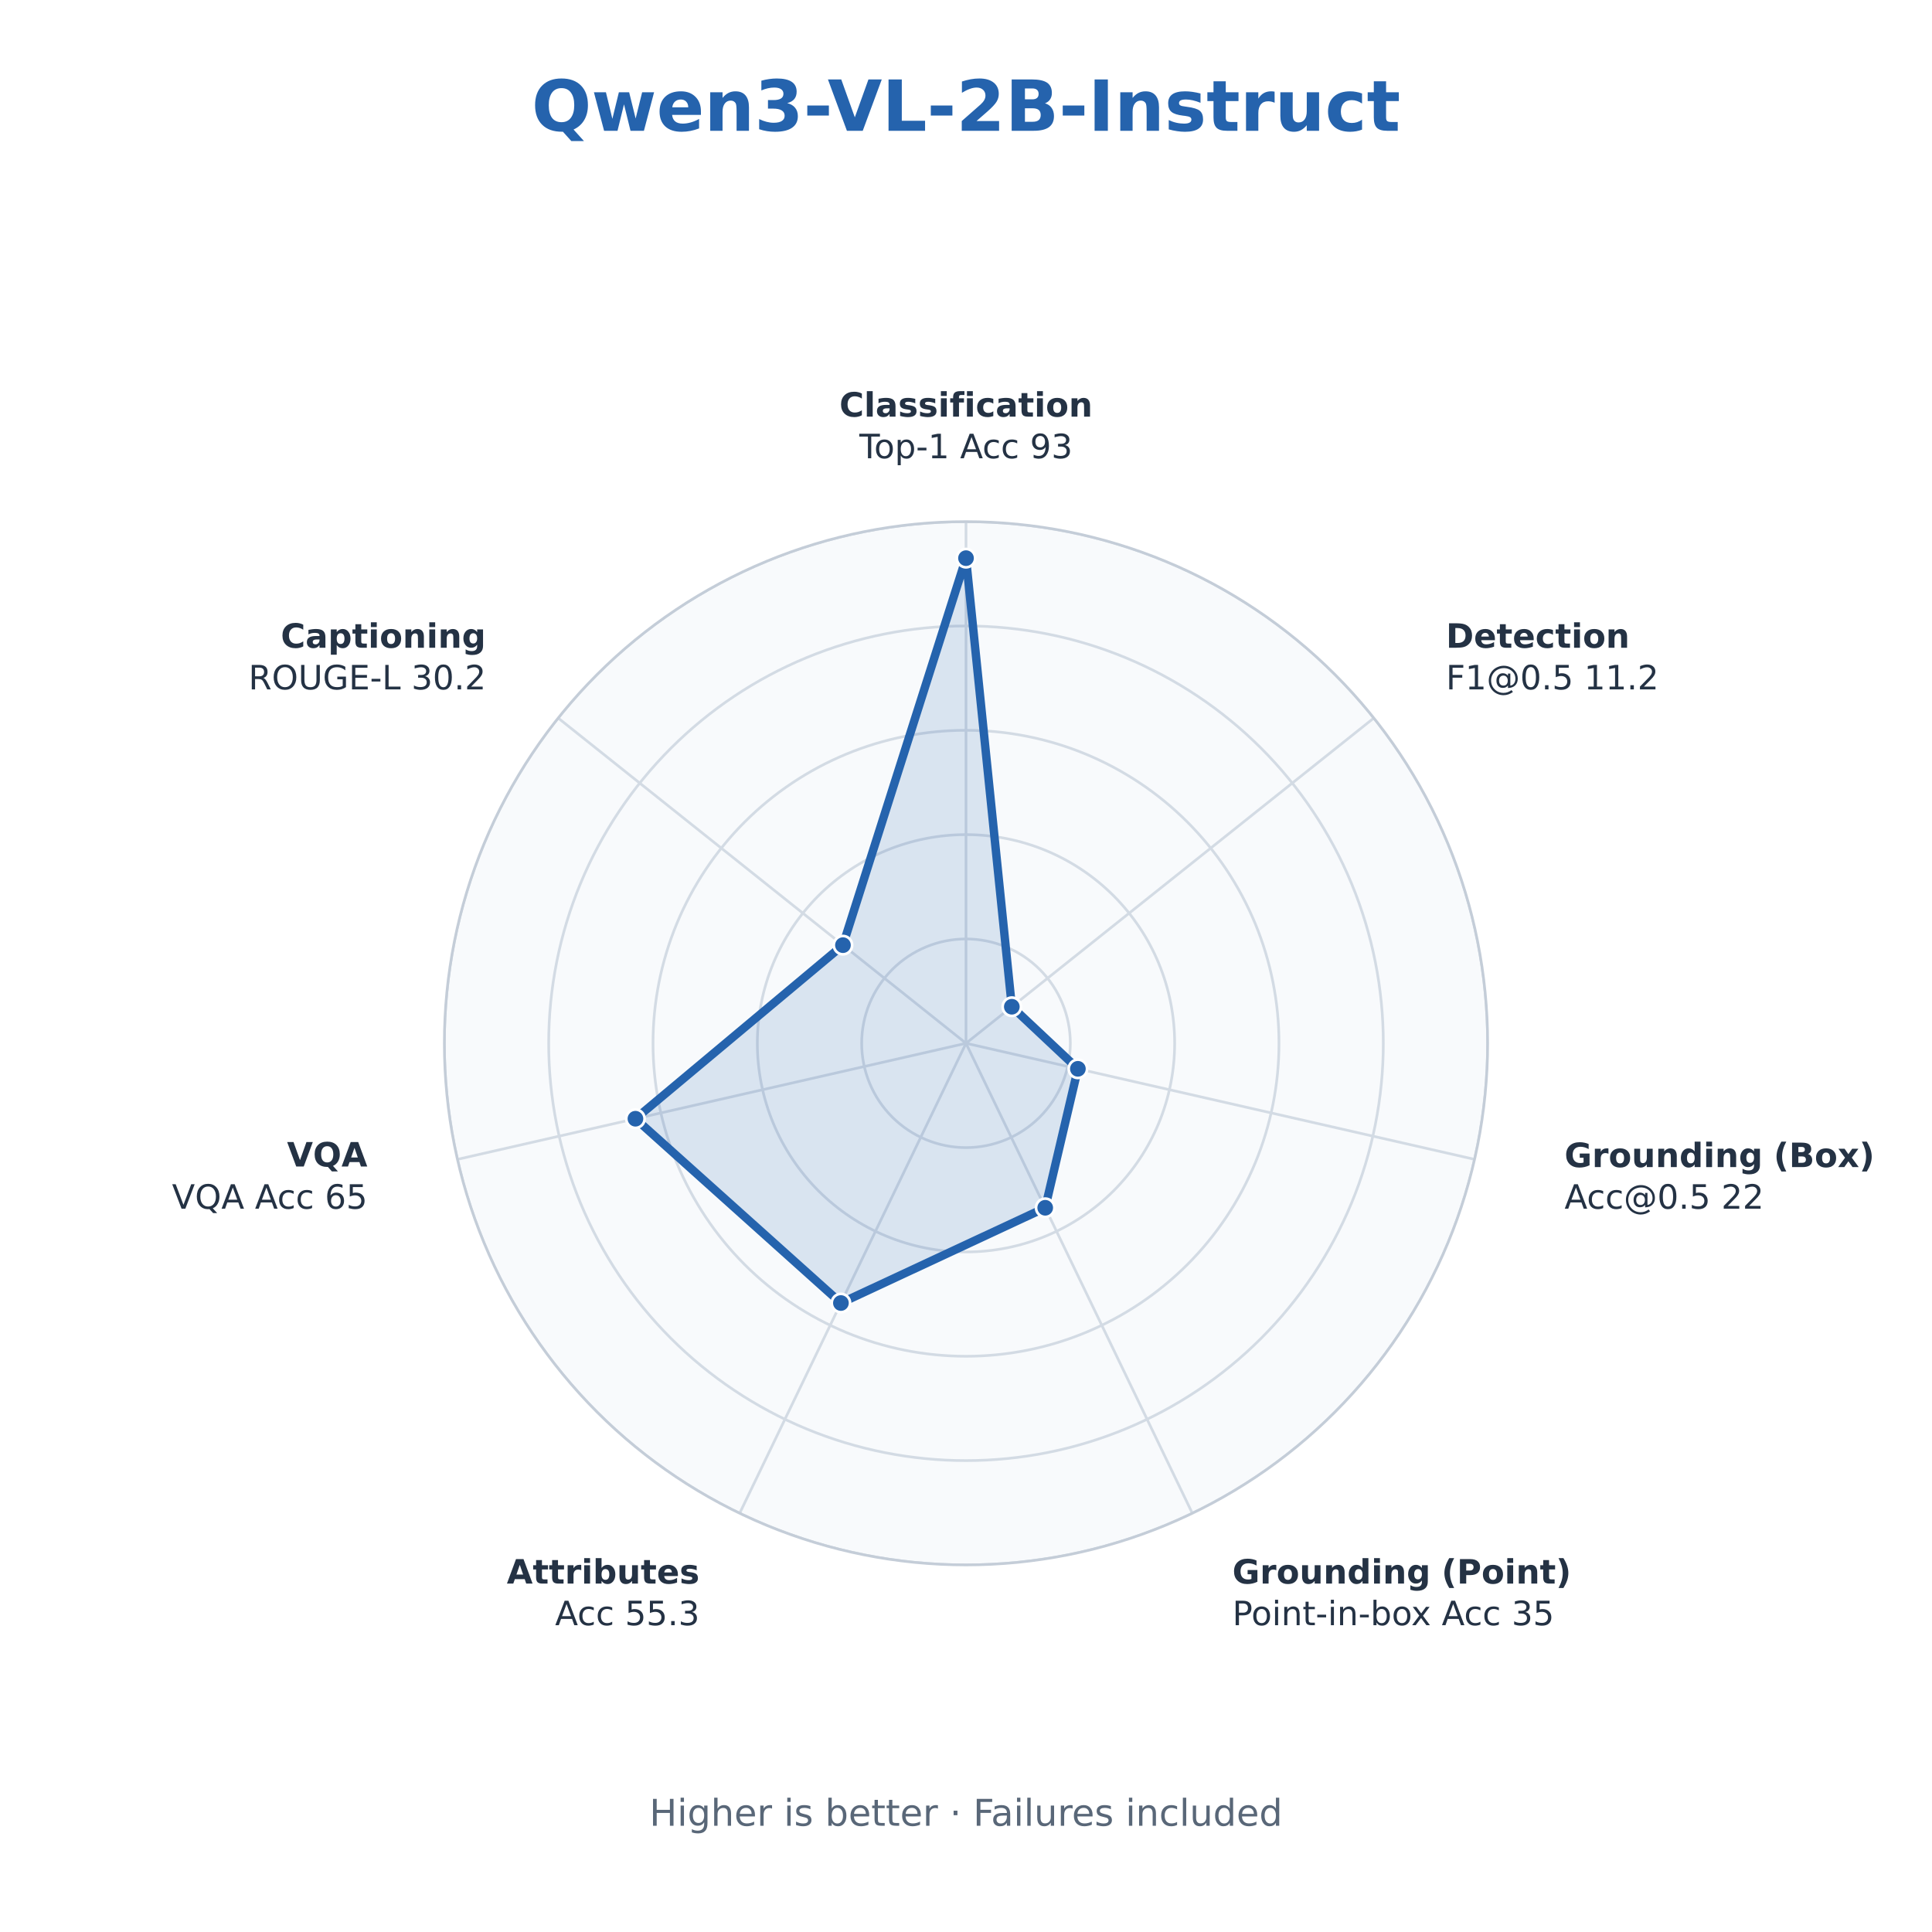
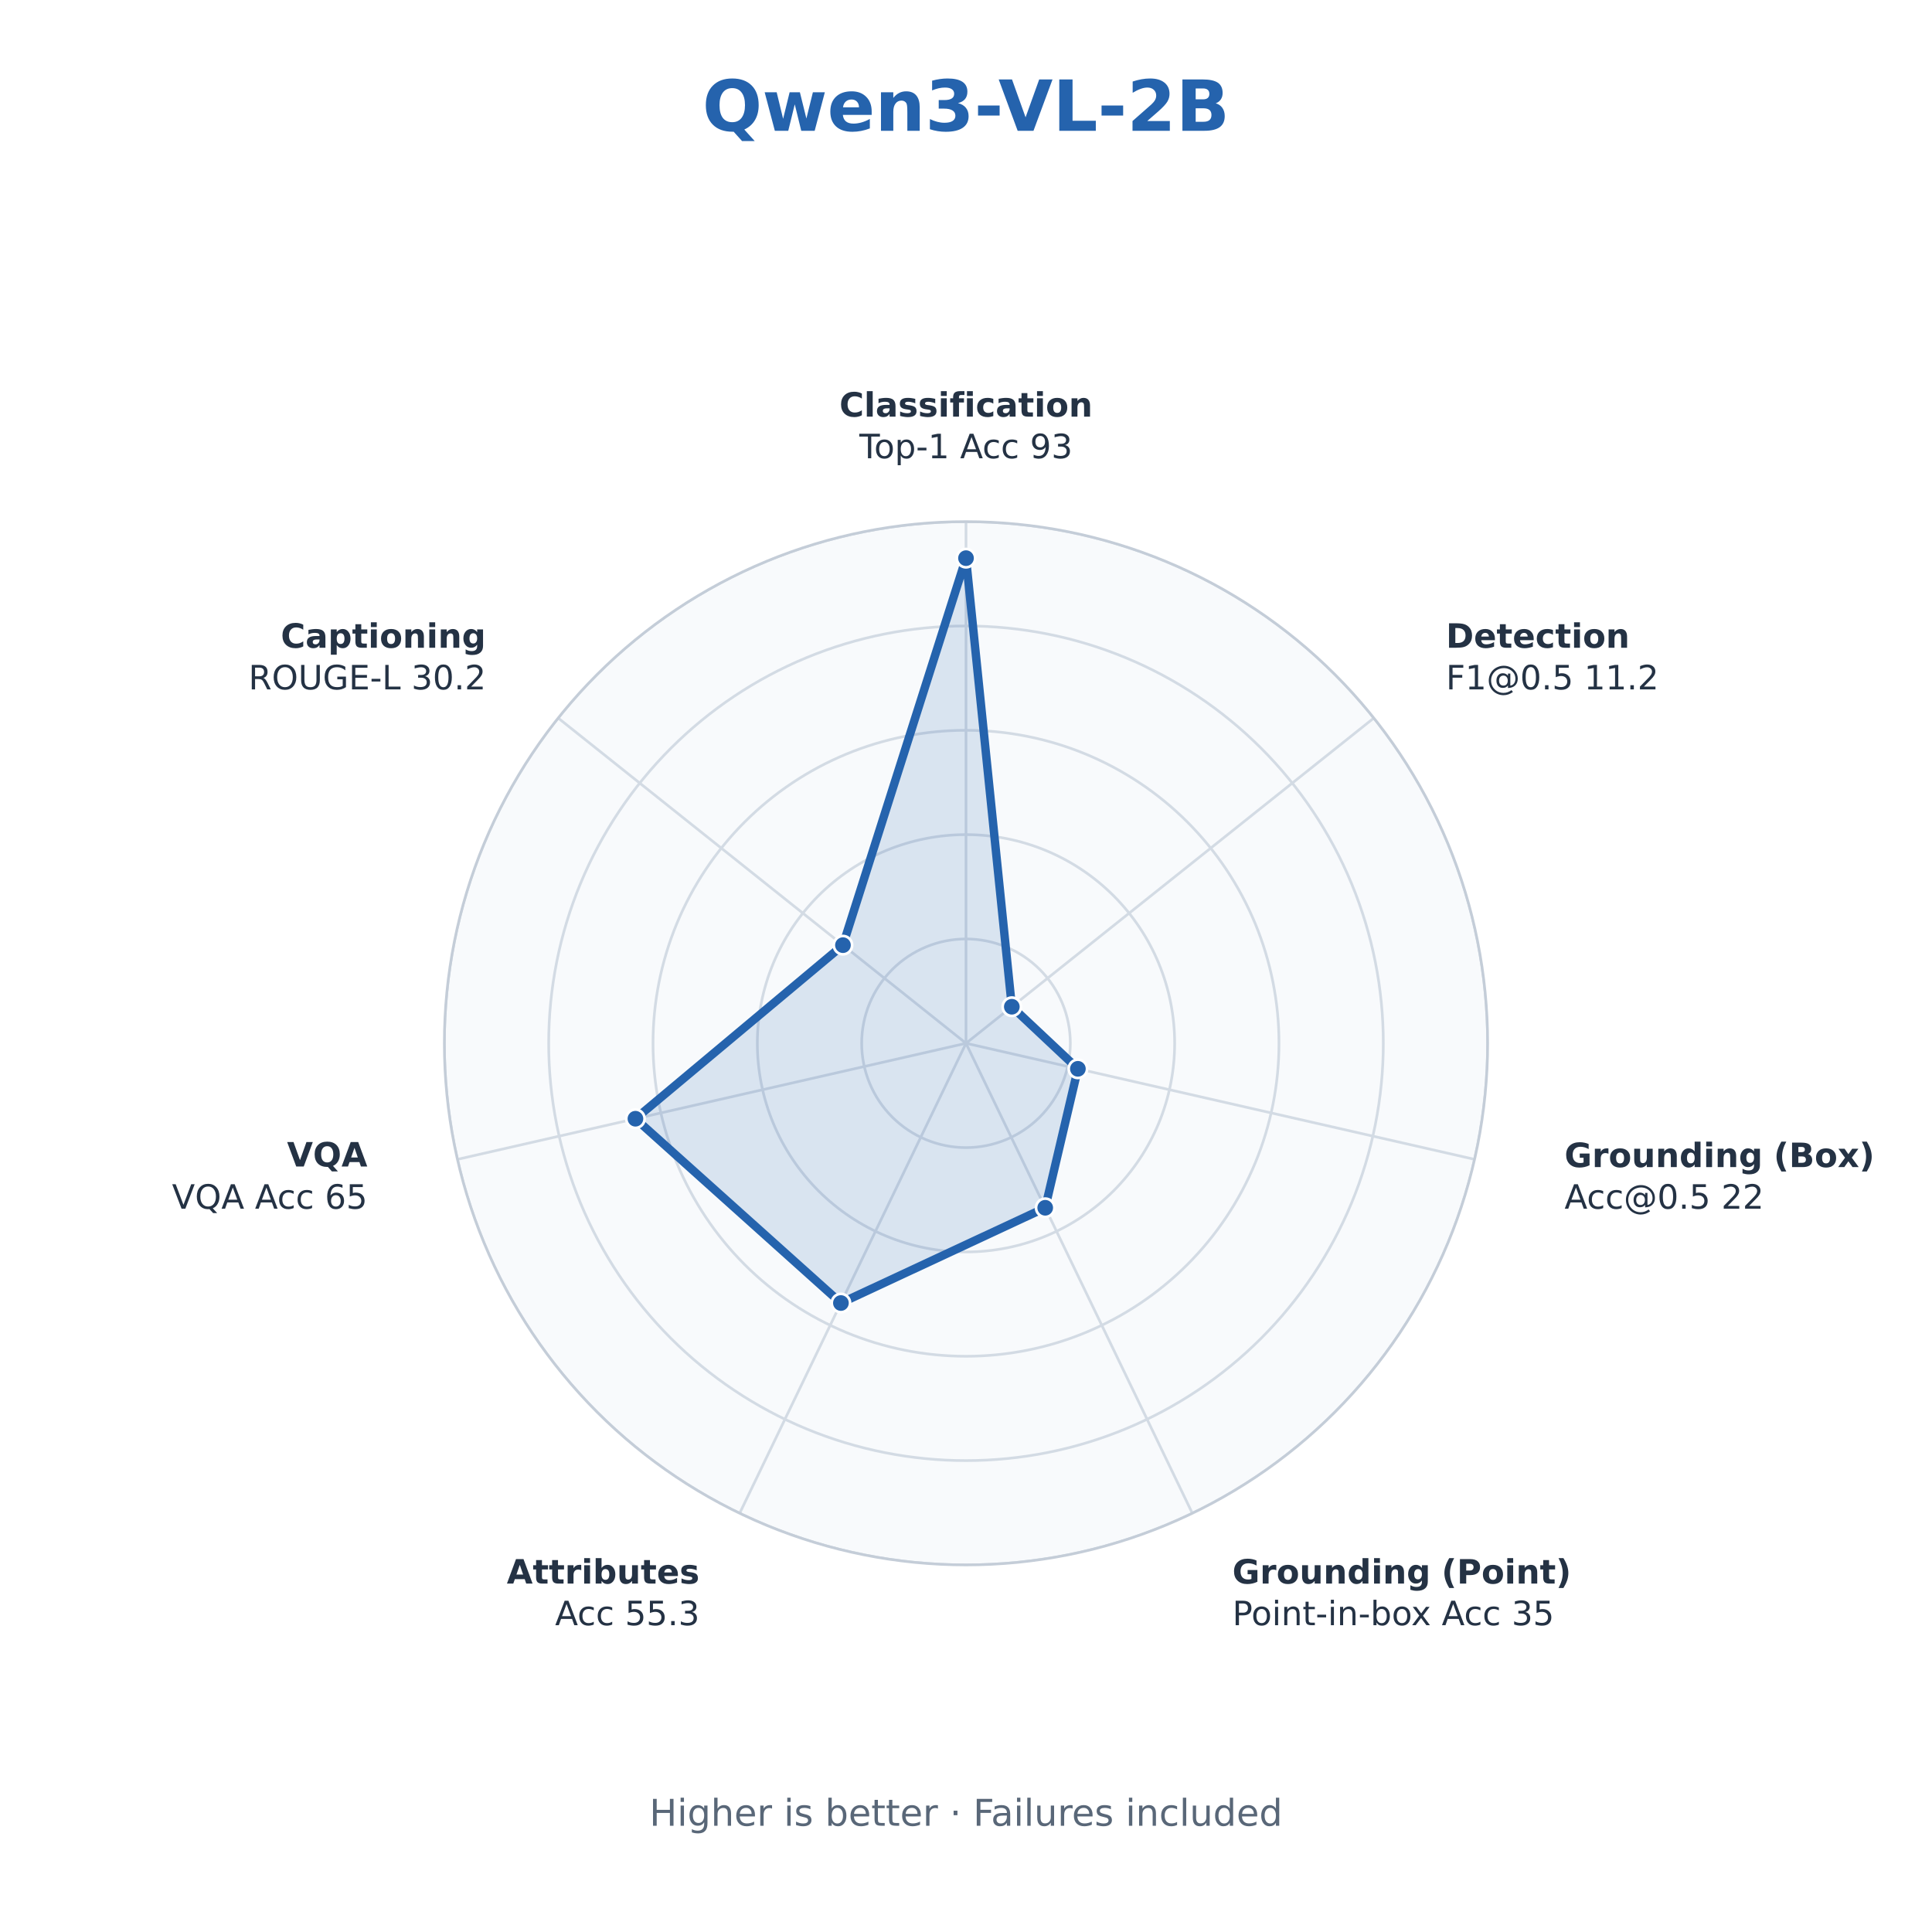
<svg xmlns="http://www.w3.org/2000/svg" xmlns:xlink="http://www.w3.org/1999/xlink" width="576pt" height="576pt" viewBox="0 0 576 576" version="1.1">
  <defs>
    <style type="text/css">*{stroke-linejoin: round; stroke-linecap: butt}</style>
  </defs>
  <g id="figure_1">
    <g id="patch_1">
-       <path d="M 0 576  L 576 576  L 576 0  L 0 0  z " style="fill: #ffffff" />
+       <path d="M 0 576 L 576 576 L 576 0 L 0 0 z " style="fill: #ffffff" />
    </g>
    <g id="axes_1">
      <g id="patch_2">
-         <path d="M 443.52 311.04  C 443.52 290.617 439.497 270.393 431.682 251.525  C 423.866 232.657 412.41 215.512 397.969 201.071  C 383.528 186.63 366.383 175.174 347.515 167.358  C 328.647 159.543 308.423 155.52 288 155.52  C 267.577 155.52 247.353 159.543 228.485 167.358  C 209.617 175.174 192.472 186.63 178.031 201.071  C 163.59 215.512 152.134 232.657 144.318 251.525  C 136.503 270.393 132.48 290.617 132.48 311.04  C 132.48 331.463 136.503 351.687 144.318 370.555  C 152.134 389.423 163.59 406.568 178.031 421.009  C 192.472 435.45 209.617 446.906 228.485 454.722  C 247.353 462.537 267.577 466.56 288 466.56  C 308.423 466.56 328.647 462.537 347.515 454.722  C 366.383 446.906 383.528 435.45 397.969 421.009  C 412.41 406.568 423.866 389.423 431.682 370.555  C 439.497 351.687 443.52 331.463 443.52 311.04  M 288 311.04  C 288 311.04 288 311.04 288 311.04  C 288 311.04 288 311.04 288 311.04  C 288 311.04 288 311.04 288 311.04  C 288 311.04 288 311.04 288 311.04  C 288 311.04 288 311.04 288 311.04  C 288 311.04 288 311.04 288 311.04  C 288 311.04 288 311.04 288 311.04  C 288 311.04 288 311.04 288 311.04  C 288 311.04 288 311.04 288 311.04  C 288 311.04 288 311.04 288 311.04  C 288 311.04 288 311.04 288 311.04  C 288 311.04 288 311.04 288 311.04  C 288 311.04 288 311.04 288 311.04  C 288 311.04 288 311.04 288 311.04  C 288 311.04 288 311.04 288 311.04  C 288 311.04 288 311.04 288 311.04  z " style="fill: #f8fafc" />
+         <path d="M 443.52 311.04 C 443.52 290.617 439.497 270.393 431.682 251.525 C 423.866 232.657 412.41 215.512 397.969 201.071 C 383.528 186.63 366.383 175.174 347.515 167.358 C 328.647 159.543 308.423 155.52 288 155.52 C 267.577 155.52 247.353 159.543 228.485 167.358 C 209.617 175.174 192.472 186.63 178.031 201.071 C 163.59 215.512 152.134 232.657 144.318 251.525 C 136.503 270.393 132.48 290.617 132.48 311.04 C 132.48 331.463 136.503 351.687 144.318 370.555 C 152.134 389.423 163.59 406.568 178.031 421.009 C 192.472 435.45 209.617 446.906 228.485 454.722 C 247.353 462.537 267.577 466.56 288 466.56 C 308.423 466.56 328.647 462.537 347.515 454.722 C 366.383 446.906 383.528 435.45 397.969 421.009 C 412.41 406.568 423.866 389.423 431.682 370.555 C 439.497 351.687 443.52 331.463 443.52 311.04 M 288 311.04 C 288 311.04 288 311.04 288 311.04 C 288 311.04 288 311.04 288 311.04 C 288 311.04 288 311.04 288 311.04 C 288 311.04 288 311.04 288 311.04 C 288 311.04 288 311.04 288 311.04 C 288 311.04 288 311.04 288 311.04 C 288 311.04 288 311.04 288 311.04 C 288 311.04 288 311.04 288 311.04 C 288 311.04 288 311.04 288 311.04 C 288 311.04 288 311.04 288 311.04 C 288 311.04 288 311.04 288 311.04 C 288 311.04 288 311.04 288 311.04 C 288 311.04 288 311.04 288 311.04 C 288 311.04 288 311.04 288 311.04 C 288 311.04 288 311.04 288 311.04 C 288 311.04 288 311.04 288 311.04 z " style="fill: #f8fafc" />
      </g>
      <g id="matplotlib.axis_1">
        <g id="xtick_1">
          <g id="line2d_1">
-             <path d="M 288 311.04  L 288 155.52  " clip-path="url(#p359e92c300)" style="fill: none; stroke: #d3dbe4; stroke-width: 0.8; stroke-linecap: square" />
+             <path d="M 288 311.04 L 288 155.52 " clip-path="url(#p359e92c300)" style="fill: none; stroke: #d3dbe4; stroke-width: 0.8; stroke-linecap: square" />
          </g>
          <g id="text_1">
            <g style="fill: #243244" transform="translate(250.25 124.6179)">
              <text>
                <tspan x="0" y="-0.406" style="font-weight: 700; font-size: 10px; font-family: 'DejaVu Sans'; fill: #243244">C</tspan>
                <tspan x="7.339" y="-0.406" style="font-weight: 700; font-size: 10px; font-family: 'DejaVu Sans'; fill: #243244">l</tspan>
                <tspan x="10.767" y="-0.406" style="font-weight: 700; font-size: 10px; font-family: 'DejaVu Sans'; fill: #243244">a</tspan>
                <tspan x="17.515" y="-0.406" style="font-weight: 700; font-size: 10px; font-family: 'DejaVu Sans'; fill: #243244">s</tspan>
                <tspan x="23.467" y="-0.406" style="font-weight: 700; font-size: 10px; font-family: 'DejaVu Sans'; fill: #243244">s</tspan>
                <tspan x="29.419" y="-0.406" style="font-weight: 700; font-size: 10px; font-family: 'DejaVu Sans'; fill: #243244">i</tspan>
                <tspan x="32.847" y="-0.406" style="font-weight: 700; font-size: 10px; font-family: 'DejaVu Sans'; fill: #243244">f</tspan>
                <tspan x="37.197" y="-0.406" style="font-weight: 700; font-size: 10px; font-family: 'DejaVu Sans'; fill: #243244">i</tspan>
                <tspan x="40.625" y="-0.406" style="font-weight: 700; font-size: 10px; font-family: 'DejaVu Sans'; fill: #243244">c</tspan>
                <tspan x="46.553" y="-0.406" style="font-weight: 700; font-size: 10px; font-family: 'DejaVu Sans'; fill: #243244">a</tspan>
                <tspan x="53.301" y="-0.406" style="font-weight: 700; font-size: 10px; font-family: 'DejaVu Sans'; fill: #243244">t</tspan>
                <tspan x="58.081" y="-0.406" style="font-weight: 700; font-size: 10px; font-family: 'DejaVu Sans'; fill: #243244">i</tspan>
                <tspan x="61.509" y="-0.406" style="font-weight: 700; font-size: 10px; font-family: 'DejaVu Sans'; fill: #243244">o</tspan>
                <tspan x="68.379" y="-0.406" style="font-weight: 700; font-size: 10px; font-family: 'DejaVu Sans'; fill: #243244">n</tspan>
              </text>
            </g>
            <text style="font-size: 10px; font-family: 'DejaVu Sans'; fill: #243244" transform="translate(256.2047 136.6198)">Top-1 Acc 93</text>
          </g>
        </g>
        <g id="xtick_2">
          <g id="line2d_2">
-             <path d="M 288 311.04  L 409.59 214.075  " clip-path="url(#p359e92c300)" style="fill: none; stroke: #d3dbe4; stroke-width: 0.8; stroke-linecap: square" />
+             <path d="M 288 311.04 L 409.59 214.075 " clip-path="url(#p359e92c300)" style="fill: none; stroke: #d3dbe4; stroke-width: 0.8; stroke-linecap: square" />
          </g>
          <g id="text_2">
            <g style="fill: #243244" transform="translate(431.0908 193.5267)">
              <text>
                <tspan x="0" y="-0.406" style="font-weight: 700; font-size: 10px; font-family: 'DejaVu Sans'; fill: #243244">D</tspan>
                <tspan x="8.301" y="-0.406" style="font-weight: 700; font-size: 10px; font-family: 'DejaVu Sans'; fill: #243244">e</tspan>
                <tspan x="15.083" y="-0.406" style="font-weight: 700; font-size: 10px; font-family: 'DejaVu Sans'; fill: #243244">t</tspan>
                <tspan x="19.863" y="-0.406" style="font-weight: 700; font-size: 10px; font-family: 'DejaVu Sans'; fill: #243244">e</tspan>
                <tspan x="26.646" y="-0.406" style="font-weight: 700; font-size: 10px; font-family: 'DejaVu Sans'; fill: #243244">c</tspan>
                <tspan x="32.573" y="-0.406" style="font-weight: 700; font-size: 10px; font-family: 'DejaVu Sans'; fill: #243244">t</tspan>
                <tspan x="37.354" y="-0.406" style="font-weight: 700; font-size: 10px; font-family: 'DejaVu Sans'; fill: #243244">i</tspan>
                <tspan x="40.781" y="-0.406" style="font-weight: 700; font-size: 10px; font-family: 'DejaVu Sans'; fill: #243244">o</tspan>
                <tspan x="47.651" y="-0.406" style="font-weight: 700; font-size: 10px; font-family: 'DejaVu Sans'; fill: #243244">n</tspan>
              </text>
            </g>
            <text style="font-size: 10px; font-family: 'DejaVu Sans'; fill: #243244" transform="translate(431.0908 205.5287)">F1@0.5 11.2</text>
          </g>
        </g>
        <g id="xtick_3">
          <g id="line2d_3">
-             <path d="M 288 311.04  L 439.621 345.646  " clip-path="url(#p359e92c300)" style="fill: none; stroke: #d3dbe4; stroke-width: 0.8; stroke-linecap: square" />
+             <path d="M 288 311.04 L 439.621 345.646 " clip-path="url(#p359e92c300)" style="fill: none; stroke: #d3dbe4; stroke-width: 0.8; stroke-linecap: square" />
          </g>
          <g id="text_3">
            <g style="fill: #243244" transform="translate(466.4313 348.3636)">
              <text>
                <tspan x="0" y="-0.406" style="font-weight: 700; font-size: 10px; font-family: 'DejaVu Sans'; fill: #243244">G</tspan>
                <tspan x="8.208" y="-0.406" style="font-weight: 700; font-size: 10px; font-family: 'DejaVu Sans'; fill: #243244">r</tspan>
                <tspan x="13.14" y="-0.406" style="font-weight: 700; font-size: 10px; font-family: 'DejaVu Sans'; fill: #243244">o</tspan>
                <tspan x="20.01" y="-0.406" style="font-weight: 700; font-size: 10px; font-family: 'DejaVu Sans'; fill: #243244">u</tspan>
                <tspan x="27.129" y="-0.406" style="font-weight: 700; font-size: 10px; font-family: 'DejaVu Sans'; fill: #243244">n</tspan>
                <tspan x="34.248" y="-0.406" style="font-weight: 700; font-size: 10px; font-family: 'DejaVu Sans'; fill: #243244">d</tspan>
                <tspan x="41.406" y="-0.406" style="font-weight: 700; font-size: 10px; font-family: 'DejaVu Sans'; fill: #243244">i</tspan>
                <tspan x="44.834" y="-0.406" style="font-weight: 700; font-size: 10px; font-family: 'DejaVu Sans'; fill: #243244">n</tspan>
                <tspan x="51.953" y="-0.406" style="font-weight: 700; font-size: 10px; font-family: 'DejaVu Sans'; fill: #243244">g</tspan>
                <tspan x="62.358" y="-0.406" style="font-weight: 700; font-size: 10px; font-family: 'DejaVu Sans'; fill: #243244">(</tspan>
                <tspan x="66.929" y="-0.406" style="font-weight: 700; font-size: 10px; font-family: 'DejaVu Sans'; fill: #243244">B</tspan>
                <tspan x="74.551" y="-0.406" style="font-weight: 700; font-size: 10px; font-family: 'DejaVu Sans'; fill: #243244">o</tspan>
                <tspan x="81.421" y="-0.406" style="font-weight: 700; font-size: 10px; font-family: 'DejaVu Sans'; fill: #243244">x</tspan>
                <tspan x="87.871" y="-0.406" style="font-weight: 700; font-size: 10px; font-family: 'DejaVu Sans'; fill: #243244">)</tspan>
              </text>
            </g>
            <text style="font-size: 10px; font-family: 'DejaVu Sans'; fill: #243244" transform="translate(466.4313 360.3656)">Acc@0.5 22</text>
          </g>
        </g>
        <g id="xtick_4">
          <g id="line2d_4">
-             <path d="M 288 311.04  L 355.478 451.159  " clip-path="url(#p359e92c300)" style="fill: none; stroke: #d3dbe4; stroke-width: 0.8; stroke-linecap: square" />
+             <path d="M 288 311.04 L 355.478 451.159 " clip-path="url(#p359e92c300)" style="fill: none; stroke: #d3dbe4; stroke-width: 0.8; stroke-linecap: square" />
          </g>
          <g id="text_4">
            <g style="fill: #243244" transform="translate(367.4094 472.5328)">
              <text>
                <tspan x="0" y="-0.406" style="font-weight: 700; font-size: 10px; font-family: 'DejaVu Sans'; fill: #243244">G</tspan>
                <tspan x="8.208" y="-0.406" style="font-weight: 700; font-size: 10px; font-family: 'DejaVu Sans'; fill: #243244">r</tspan>
                <tspan x="13.14" y="-0.406" style="font-weight: 700; font-size: 10px; font-family: 'DejaVu Sans'; fill: #243244">o</tspan>
                <tspan x="20.01" y="-0.406" style="font-weight: 700; font-size: 10px; font-family: 'DejaVu Sans'; fill: #243244">u</tspan>
                <tspan x="27.129" y="-0.406" style="font-weight: 700; font-size: 10px; font-family: 'DejaVu Sans'; fill: #243244">n</tspan>
                <tspan x="34.248" y="-0.406" style="font-weight: 700; font-size: 10px; font-family: 'DejaVu Sans'; fill: #243244">d</tspan>
                <tspan x="41.406" y="-0.406" style="font-weight: 700; font-size: 10px; font-family: 'DejaVu Sans'; fill: #243244">i</tspan>
                <tspan x="44.834" y="-0.406" style="font-weight: 700; font-size: 10px; font-family: 'DejaVu Sans'; fill: #243244">n</tspan>
                <tspan x="51.953" y="-0.406" style="font-weight: 700; font-size: 10px; font-family: 'DejaVu Sans'; fill: #243244">g</tspan>
                <tspan x="62.358" y="-0.406" style="font-weight: 700; font-size: 10px; font-family: 'DejaVu Sans'; fill: #243244">(</tspan>
                <tspan x="66.929" y="-0.406" style="font-weight: 700; font-size: 10px; font-family: 'DejaVu Sans'; fill: #243244">P</tspan>
                <tspan x="74.258" y="-0.406" style="font-weight: 700; font-size: 10px; font-family: 'DejaVu Sans'; fill: #243244">o</tspan>
                <tspan x="81.128" y="-0.406" style="font-weight: 700; font-size: 10px; font-family: 'DejaVu Sans'; fill: #243244">i</tspan>
                <tspan x="84.556" y="-0.406" style="font-weight: 700; font-size: 10px; font-family: 'DejaVu Sans'; fill: #243244">n</tspan>
                <tspan x="91.675" y="-0.406" style="font-weight: 700; font-size: 10px; font-family: 'DejaVu Sans'; fill: #243244">t</tspan>
                <tspan x="96.455" y="-0.406" style="font-weight: 700; font-size: 10px; font-family: 'DejaVu Sans'; fill: #243244">)</tspan>
              </text>
            </g>
            <text style="font-size: 10px; font-family: 'DejaVu Sans'; fill: #243244" transform="translate(367.4094 484.5355)">Point-in-box Acc 35</text>
          </g>
        </g>
        <g id="xtick_5">
          <g id="line2d_5">
-             <path d="M 288 311.04  L 220.522 451.159  " clip-path="url(#p359e92c300)" style="fill: none; stroke: #d3dbe4; stroke-width: 0.8; stroke-linecap: square" />
+             <path d="M 288 311.04 L 220.522 451.159 " clip-path="url(#p359e92c300)" style="fill: none; stroke: #d3dbe4; stroke-width: 0.8; stroke-linecap: square" />
          </g>
          <g id="text_5">
            <g style="fill: #243244" transform="translate(151.0906 472.5332)">
              <text>
                <tspan x="0" y="-0.406" style="font-weight: 700; font-size: 10px; font-family: 'DejaVu Sans'; fill: #243244">A</tspan>
                <tspan x="7.739" y="-0.406" style="font-weight: 700; font-size: 10px; font-family: 'DejaVu Sans'; fill: #243244">t</tspan>
                <tspan x="12.52" y="-0.406" style="font-weight: 700; font-size: 10px; font-family: 'DejaVu Sans'; fill: #243244">t</tspan>
                <tspan x="17.3" y="-0.406" style="font-weight: 700; font-size: 10px; font-family: 'DejaVu Sans'; fill: #243244">r</tspan>
                <tspan x="22.231" y="-0.406" style="font-weight: 700; font-size: 10px; font-family: 'DejaVu Sans'; fill: #243244">i</tspan>
                <tspan x="25.659" y="-0.406" style="font-weight: 700; font-size: 10px; font-family: 'DejaVu Sans'; fill: #243244">b</tspan>
                <tspan x="32.817" y="-0.406" style="font-weight: 700; font-size: 10px; font-family: 'DejaVu Sans'; fill: #243244">u</tspan>
                <tspan x="39.937" y="-0.406" style="font-weight: 700; font-size: 10px; font-family: 'DejaVu Sans'; fill: #243244">t</tspan>
                <tspan x="44.717" y="-0.406" style="font-weight: 700; font-size: 10px; font-family: 'DejaVu Sans'; fill: #243244">e</tspan>
                <tspan x="51.499" y="-0.406" style="font-weight: 700; font-size: 10px; font-family: 'DejaVu Sans'; fill: #243244">s</tspan>
              </text>
            </g>
            <text style="font-size: 10px; font-family: 'DejaVu Sans'; fill: #243244" transform="translate(165.4843 484.5351)">Acc 55.3</text>
          </g>
        </g>
        <g id="xtick_6">
          <g id="line2d_6">
-             <path d="M 288 311.04  L 136.379 345.646  " clip-path="url(#p359e92c300)" style="fill: none; stroke: #d3dbe4; stroke-width: 0.8; stroke-linecap: square" />
+             <path d="M 288 311.04 L 136.379 345.646 " clip-path="url(#p359e92c300)" style="fill: none; stroke: #d3dbe4; stroke-width: 0.8; stroke-linecap: square" />
          </g>
          <g id="text_6">
            <g style="fill: #243244" transform="translate(85.56869 348.3625)">
              <text>
                <tspan x="0" y="-0.578" style="font-weight: 700; font-size: 10px; font-family: 'DejaVu Sans'; fill: #243244">V</tspan>
                <tspan x="7.739" y="-0.578" style="font-weight: 700; font-size: 10px; font-family: 'DejaVu Sans'; fill: #243244">Q</tspan>
                <tspan x="16.24" y="-0.578" style="font-weight: 700; font-size: 10px; font-family: 'DejaVu Sans'; fill: #243244">A</tspan>
              </text>
            </g>
            <text style="font-size: 10px; font-family: 'DejaVu Sans'; fill: #243244" transform="translate(51.27182 360.3644)">VQA Acc 65</text>
          </g>
        </g>
        <g id="xtick_7">
          <g id="line2d_7">
-             <path d="M 288 311.04  L 166.41 214.075  " clip-path="url(#p359e92c300)" style="fill: none; stroke: #d3dbe4; stroke-width: 0.8; stroke-linecap: square" />
+             <path d="M 288 311.04 L 166.41 214.075 " clip-path="url(#p359e92c300)" style="fill: none; stroke: #d3dbe4; stroke-width: 0.8; stroke-linecap: square" />
          </g>
          <g id="text_7">
            <g style="fill: #243244" transform="translate(83.7092 193.5267)">
              <text>
                <tspan x="0" y="-0.406" style="font-weight: 700; font-size: 10px; font-family: 'DejaVu Sans'; fill: #243244">C</tspan>
                <tspan x="7.339" y="-0.406" style="font-weight: 700; font-size: 10px; font-family: 'DejaVu Sans'; fill: #243244">a</tspan>
                <tspan x="14.087" y="-0.406" style="font-weight: 700; font-size: 10px; font-family: 'DejaVu Sans'; fill: #243244">p</tspan>
                <tspan x="21.245" y="-0.406" style="font-weight: 700; font-size: 10px; font-family: 'DejaVu Sans'; fill: #243244">t</tspan>
                <tspan x="26.025" y="-0.406" style="font-weight: 700; font-size: 10px; font-family: 'DejaVu Sans'; fill: #243244">i</tspan>
                <tspan x="29.453" y="-0.406" style="font-weight: 700; font-size: 10px; font-family: 'DejaVu Sans'; fill: #243244">o</tspan>
                <tspan x="36.323" y="-0.406" style="font-weight: 700; font-size: 10px; font-family: 'DejaVu Sans'; fill: #243244">n</tspan>
                <tspan x="43.442" y="-0.406" style="font-weight: 700; font-size: 10px; font-family: 'DejaVu Sans'; fill: #243244">i</tspan>
                <tspan x="46.87" y="-0.406" style="font-weight: 700; font-size: 10px; font-family: 'DejaVu Sans'; fill: #243244">n</tspan>
                <tspan x="53.989" y="-0.406" style="font-weight: 700; font-size: 10px; font-family: 'DejaVu Sans'; fill: #243244">g</tspan>
              </text>
            </g>
            <text style="font-size: 10px; font-family: 'DejaVu Sans'; fill: #243244" transform="translate(74.07952 205.5287)">ROUGE-L 30.2</text>
          </g>
        </g>
      </g>
      <g id="matplotlib.axis_2">
        <g id="ytick_1">
          <g id="line2d_8">
-             <path d="M 288 279.936  C 292.085 279.936 296.129 280.741 299.903 282.304  C 303.677 283.867 307.106 286.158 309.994 289.046  C 312.882 291.934 315.173 295.363 316.736 299.137  C 318.299 302.911 319.104 306.955 319.104 311.04  C 319.104 315.125 318.299 319.169 316.736 322.943  C 315.173 326.717 312.882 330.146 309.994 333.034  C 307.106 335.922 303.677 338.213 299.903 339.776  C 296.129 341.339 292.085 342.144 288 342.144  C 283.915 342.144 279.871 341.339 276.097 339.776  C 272.323 338.213 268.894 335.922 266.006 333.034  C 263.118 330.146 260.827 326.717 259.264 322.943  C 257.701 319.169 256.896 315.125 256.896 311.04  C 256.896 306.955 257.701 302.911 259.264 299.137  C 260.827 295.363 263.118 291.934 266.006 289.046  C 268.894 286.158 272.323 283.867 276.097 282.304  C 279.871 280.741 283.915 279.936 288 279.936  " clip-path="url(#p359e92c300)" style="fill: none; stroke: #d3dbe4; stroke-width: 0.8; stroke-linecap: square" />
+             <path d="M 288 279.936 C 292.085 279.936 296.129 280.741 299.903 282.304 C 303.677 283.867 307.106 286.158 309.994 289.046 C 312.882 291.934 315.173 295.363 316.736 299.137 C 318.299 302.911 319.104 306.955 319.104 311.04 C 319.104 315.125 318.299 319.169 316.736 322.943 C 315.173 326.717 312.882 330.146 309.994 333.034 C 307.106 335.922 303.677 338.213 299.903 339.776 C 296.129 341.339 292.085 342.144 288 342.144 C 283.915 342.144 279.871 341.339 276.097 339.776 C 272.323 338.213 268.894 335.922 266.006 333.034 C 263.118 330.146 260.827 326.717 259.264 322.943 C 257.701 319.169 256.896 315.125 256.896 311.04 C 256.896 306.955 257.701 302.911 259.264 299.137 C 260.827 295.363 263.118 291.934 266.006 289.046 C 268.894 286.158 272.323 283.867 276.097 282.304 C 279.871 280.741 283.915 279.936 288 279.936 " clip-path="url(#p359e92c300)" style="fill: none; stroke: #d3dbe4; stroke-width: 0.8; stroke-linecap: square" />
          </g>
        </g>
        <g id="ytick_2">
          <g id="line2d_9">
-             <path d="M 288 248.832  C 296.169 248.832 304.259 250.441 311.806 253.567  C 319.353 256.693 326.211 261.276 331.988 267.052  C 337.764 272.829 342.347 279.687 345.473 287.234  C 348.599 294.781 350.208 302.871 350.208 311.04  C 350.208 319.209 348.599 327.299 345.473 334.846  C 342.347 342.393 337.764 349.251 331.988 355.028  C 326.211 360.804 319.353 365.387 311.806 368.513  C 304.259 371.639 296.169 373.248 288 373.248  C 279.831 373.248 271.741 371.639 264.194 368.513  C 256.647 365.387 249.789 360.804 244.012 355.028  C 238.236 349.251 233.653 342.393 230.527 334.846  C 227.401 327.299 225.792 319.209 225.792 311.04  C 225.792 302.871 227.401 294.781 230.527 287.234  C 233.653 279.687 238.236 272.829 244.012 267.052  C 249.789 261.276 256.647 256.693 264.194 253.567  C 271.741 250.441 279.831 248.832 288 248.832  " clip-path="url(#p359e92c300)" style="fill: none; stroke: #d3dbe4; stroke-width: 0.8; stroke-linecap: square" />
+             <path d="M 288 248.832 C 296.169 248.832 304.259 250.441 311.806 253.567 C 319.353 256.693 326.211 261.276 331.988 267.052 C 337.764 272.829 342.347 279.687 345.473 287.234 C 348.599 294.781 350.208 302.871 350.208 311.04 C 350.208 319.209 348.599 327.299 345.473 334.846 C 342.347 342.393 337.764 349.251 331.988 355.028 C 326.211 360.804 319.353 365.387 311.806 368.513 C 304.259 371.639 296.169 373.248 288 373.248 C 279.831 373.248 271.741 371.639 264.194 368.513 C 256.647 365.387 249.789 360.804 244.012 355.028 C 238.236 349.251 233.653 342.393 230.527 334.846 C 227.401 327.299 225.792 319.209 225.792 311.04 C 225.792 302.871 227.401 294.781 230.527 287.234 C 233.653 279.687 238.236 272.829 244.012 267.052 C 249.789 261.276 256.647 256.693 264.194 253.567 C 271.741 250.441 279.831 248.832 288 248.832 " clip-path="url(#p359e92c300)" style="fill: none; stroke: #d3dbe4; stroke-width: 0.8; stroke-linecap: square" />
          </g>
        </g>
        <g id="ytick_3">
          <g id="line2d_10">
-             <path d="M 288 217.728  C 300.254 217.728 312.388 220.142 323.709 224.831  C 335.03 229.52 345.317 236.394 353.982 245.058  C 362.646 253.723 369.52 264.01 374.209 275.331  C 378.898 286.652 381.312 298.786 381.312 311.04  C 381.312 323.294 378.898 335.428 374.209 346.749  C 369.52 358.07 362.646 368.357 353.982 377.022  C 345.317 385.686 335.03 392.56 323.709 397.249  C 312.388 401.938 300.254 404.352 288 404.352  C 275.746 404.352 263.612 401.938 252.291 397.249  C 240.97 392.56 230.683 385.686 222.018 377.022  C 213.354 368.357 206.48 358.07 201.791 346.749  C 197.102 335.428 194.688 323.294 194.688 311.04  C 194.688 298.786 197.102 286.652 201.791 275.331  C 206.48 264.01 213.354 253.723 222.018 245.058  C 230.683 236.394 240.97 229.52 252.291 224.831  C 263.612 220.142 275.746 217.728 288 217.728  " clip-path="url(#p359e92c300)" style="fill: none; stroke: #d3dbe4; stroke-width: 0.8; stroke-linecap: square" />
+             <path d="M 288 217.728 C 300.254 217.728 312.388 220.142 323.709 224.831 C 335.03 229.52 345.317 236.394 353.982 245.058 C 362.646 253.723 369.52 264.01 374.209 275.331 C 378.898 286.652 381.312 298.786 381.312 311.04 C 381.312 323.294 378.898 335.428 374.209 346.749 C 369.52 358.07 362.646 368.357 353.982 377.022 C 345.317 385.686 335.03 392.56 323.709 397.249 C 312.388 401.938 300.254 404.352 288 404.352 C 275.746 404.352 263.612 401.938 252.291 397.249 C 240.97 392.56 230.683 385.686 222.018 377.022 C 213.354 368.357 206.48 358.07 201.791 346.749 C 197.102 335.428 194.688 323.294 194.688 311.04 C 194.688 298.786 197.102 286.652 201.791 275.331 C 206.48 264.01 213.354 253.723 222.018 245.058 C 230.683 236.394 240.97 229.52 252.291 224.831 C 263.612 220.142 275.746 217.728 288 217.728 " clip-path="url(#p359e92c300)" style="fill: none; stroke: #d3dbe4; stroke-width: 0.8; stroke-linecap: square" />
          </g>
        </g>
        <g id="ytick_4">
          <g id="line2d_11">
-             <path d="M 288 186.624  C 304.338 186.624 320.517 189.842 335.612 196.095  C 350.706 202.347 364.423 211.512 375.975 223.065  C 387.528 234.617 396.693 248.334 402.945 263.428  C 409.198 278.523 412.416 294.702 412.416 311.04  C 412.416 327.378 409.198 343.557 402.945 358.652  C 396.693 373.746 387.528 387.463 375.975 399.015  C 364.423 410.568 350.706 419.733 335.612 425.985  C 320.517 432.238 304.338 435.456 288 435.456  C 271.662 435.456 255.483 432.238 240.388 425.985  C 225.294 419.733 211.577 410.568 200.025 399.015  C 188.472 387.463 179.307 373.746 173.055 358.652  C 166.802 343.557 163.584 327.378 163.584 311.04  C 163.584 294.702 166.802 278.523 173.055 263.428  C 179.307 248.334 188.472 234.617 200.025 223.065  C 211.577 211.512 225.294 202.347 240.388 196.095  C 255.483 189.842 271.662 186.624 288 186.624  " clip-path="url(#p359e92c300)" style="fill: none; stroke: #d3dbe4; stroke-width: 0.8; stroke-linecap: square" />
+             <path d="M 288 186.624 C 304.338 186.624 320.517 189.842 335.612 196.095 C 350.706 202.347 364.423 211.512 375.975 223.065 C 387.528 234.617 396.693 248.334 402.945 263.428 C 409.198 278.523 412.416 294.702 412.416 311.04 C 412.416 327.378 409.198 343.557 402.945 358.652 C 396.693 373.746 387.528 387.463 375.975 399.015 C 364.423 410.568 350.706 419.733 335.612 425.985 C 320.517 432.238 304.338 435.456 288 435.456 C 271.662 435.456 255.483 432.238 240.388 425.985 C 225.294 419.733 211.577 410.568 200.025 399.015 C 188.472 387.463 179.307 373.746 173.055 358.652 C 166.802 343.557 163.584 327.378 163.584 311.04 C 163.584 294.702 166.802 278.523 173.055 263.428 C 179.307 248.334 188.472 234.617 200.025 223.065 C 211.577 211.512 225.294 202.347 240.388 196.095 C 255.483 189.842 271.662 186.624 288 186.624 " clip-path="url(#p359e92c300)" style="fill: none; stroke: #d3dbe4; stroke-width: 0.8; stroke-linecap: square" />
          </g>
        </g>
        <g id="ytick_5">
          <g id="line2d_12">
-             <path d="M 288 155.52  C 308.423 155.52 328.647 159.543 347.515 167.358  C 366.383 175.174 383.528 186.63 397.969 201.071  C 412.41 215.512 423.866 232.657 431.682 251.525  C 439.497 270.393 443.52 290.617 443.52 311.04  C 443.52 331.463 439.497 351.687 431.682 370.555  C 423.866 389.423 412.41 406.568 397.969 421.009  C 383.528 435.45 366.383 446.906 347.515 454.722  C 328.647 462.537 308.423 466.56 288 466.56  C 267.577 466.56 247.353 462.537 228.485 454.722  C 209.617 446.906 192.472 435.45 178.031 421.009  C 163.59 406.568 152.134 389.423 144.318 370.555  C 136.503 351.687 132.48 331.463 132.48 311.04  C 132.48 290.617 136.503 270.393 144.318 251.525  C 152.134 232.657 163.59 215.512 178.031 201.071  C 192.472 186.63 209.617 175.174 228.485 167.358  C 247.353 159.543 267.577 155.52 288 155.52  " clip-path="url(#p359e92c300)" style="fill: none; stroke: #d3dbe4; stroke-width: 0.8; stroke-linecap: square" />
+             <path d="M 288 155.52 C 308.423 155.52 328.647 159.543 347.515 167.358 C 366.383 175.174 383.528 186.63 397.969 201.071 C 412.41 215.512 423.866 232.657 431.682 251.525 C 439.497 270.393 443.52 290.617 443.52 311.04 C 443.52 331.463 439.497 351.687 431.682 370.555 C 423.866 389.423 412.41 406.568 397.969 421.009 C 383.528 435.45 366.383 446.906 347.515 454.722 C 328.647 462.537 308.423 466.56 288 466.56 C 267.577 466.56 247.353 462.537 228.485 454.722 C 209.617 446.906 192.472 435.45 178.031 421.009 C 163.59 406.568 152.134 389.423 144.318 370.555 C 136.503 351.687 132.48 331.463 132.48 311.04 C 132.48 290.617 136.503 270.393 144.318 251.525 C 152.134 232.657 163.59 215.512 178.031 201.071 C 192.472 186.63 209.617 175.174 228.485 167.358 C 247.353 159.543 267.577 155.52 288 155.52 " clip-path="url(#p359e92c300)" style="fill: none; stroke: #d3dbe4; stroke-width: 0.8; stroke-linecap: square" />
          </g>
        </g>
      </g>
      <g id="patch_3">
-         <path d="M 288 166.406  L 301.662 300.145  L 321.357 318.653  L 311.617 360.082  L 250.707 388.479  L 189.446 333.534  L 251.314 281.784  z " clip-path="url(#p359e92c300)" style="fill: #2563ad; opacity: 0.15; stroke: #2563ad; stroke-linejoin: miter" />
+         <path d="M 288 166.406 L 301.662 300.145 L 321.357 318.653 L 311.617 360.082 L 250.707 388.479 L 189.446 333.534 L 251.314 281.784 z " clip-path="url(#p359e92c300)" style="fill: #2563ad; opacity: 0.15; stroke: #2563ad; stroke-linejoin: miter" />
      </g>
      <g id="patch_4">
-         <path d="M 288 155.52  C 267.577 155.52 247.353 159.543 228.485 167.358  C 209.617 175.174 192.472 186.63 178.031 201.071  C 163.59 215.512 152.134 232.657 144.318 251.525  C 136.503 270.393 132.48 290.617 132.48 311.04  C 132.48 331.463 136.503 351.687 144.318 370.555  C 152.134 389.423 163.59 406.568 178.031 421.009  C 192.472 435.45 209.617 446.906 228.485 454.722  C 247.353 462.537 267.577 466.56 288 466.56  C 308.423 466.56 328.647 462.537 347.515 454.722  C 366.383 446.906 383.528 435.45 397.969 421.009  C 412.41 406.568 423.866 389.423 431.682 370.555  C 439.497 351.687 443.52 331.463 443.52 311.04  C 443.52 290.617 439.497 270.393 431.682 251.525  C 423.866 232.657 412.41 215.512 397.969 201.071  C 383.528 186.63 366.383 175.174 347.515 167.358  C 328.647 159.543 308.423 155.52 288 155.52  " style="fill: none; stroke: #c4cdd8; stroke-width: 0.8; stroke-linejoin: miter; stroke-linecap: square" />
+         <path d="M 288 155.52 C 267.577 155.52 247.353 159.543 228.485 167.358 C 209.617 175.174 192.472 186.63 178.031 201.071 C 163.59 215.512 152.134 232.657 144.318 251.525 C 136.503 270.393 132.48 290.617 132.48 311.04 C 132.48 331.463 136.503 351.687 144.318 370.555 C 152.134 389.423 163.59 406.568 178.031 421.009 C 192.472 435.45 209.617 446.906 228.485 454.722 C 247.353 462.537 267.577 466.56 288 466.56 C 308.423 466.56 328.647 462.537 347.515 454.722 C 366.383 446.906 383.528 435.45 397.969 421.009 C 412.41 406.568 423.866 389.423 431.682 370.555 C 439.497 351.687 443.52 331.463 443.52 311.04 C 443.52 290.617 439.497 270.393 431.682 251.525 C 423.866 232.657 412.41 215.512 397.969 201.071 C 383.528 186.63 366.383 175.174 347.515 167.358 C 328.647 159.543 308.423 155.52 288 155.52 " style="fill: none; stroke: #c4cdd8; stroke-width: 0.8; stroke-linejoin: miter; stroke-linecap: square" />
      </g>
      <g id="line2d_13">
-         <path d="M 288 166.406  L 301.662 300.145  L 321.357 318.653  L 311.617 360.082  L 250.707 388.479  L 189.446 333.534  L 251.314 281.784  L 288 166.406  " clip-path="url(#p359e92c300)" style="fill: none; stroke: #2563ad; stroke-width: 2.5; stroke-linecap: square" />
+         <path d="M 288 166.406 L 301.662 300.145 L 321.357 318.653 L 311.617 360.082 L 250.707 388.479 L 189.446 333.534 L 251.314 281.784 L 288 166.406 " clip-path="url(#p359e92c300)" style="fill: none; stroke: #2563ad; stroke-width: 2.5; stroke-linecap: square" />
      </g>
      <g id="PathCollection_1">
        <defs>
-           <path id="meeb456c2b1" d="M 0 2.739  C 0.726 2.739 1.423 2.45 1.936 1.936  C 2.45 1.423 2.739 0.726 2.739 0  C 2.739 -0.726 2.45 -1.423 1.936 -1.936  C 1.423 -2.45 0.726 -2.739 0 -2.739  C -0.726 -2.739 -1.423 -2.45 -1.936 -1.936  C -2.45 -1.423 -2.739 -0.726 -2.739 0  C -2.739 0.726 -2.45 1.423 -1.936 1.936  C -1.423 2.45 -0.726 2.739 0 2.739  z " style="stroke: #ffffff; stroke-width: 0.8" />
+           <path id="meeb456c2b1" d="M 0 2.739 C 0.726 2.739 1.423 2.45 1.936 1.936 C 2.45 1.423 2.739 0.726 2.739 0 C 2.739 -0.726 2.45 -1.423 1.936 -1.936 C 1.423 -2.45 0.726 -2.739 0 -2.739 C -0.726 -2.739 -1.423 -2.45 -1.936 -1.936 C -2.45 -1.423 -2.739 -0.726 -2.739 0 C -2.739 0.726 -2.45 1.423 -1.936 1.936 C -1.423 2.45 -0.726 2.739 0 2.739 z " style="stroke: #ffffff; stroke-width: 0.8" />
        </defs>
        <g clip-path="url(#p359e92c300)">
          <use xlink:href="#meeb456c2b1" x="288" y="166.406" style="fill: #2563ad; stroke: #ffffff; stroke-width: 0.8" />
          <use xlink:href="#meeb456c2b1" x="301.662" y="300.145" style="fill: #2563ad; stroke: #ffffff; stroke-width: 0.8" />
          <use xlink:href="#meeb456c2b1" x="321.357" y="318.653" style="fill: #2563ad; stroke: #ffffff; stroke-width: 0.8" />
          <use xlink:href="#meeb456c2b1" x="311.617" y="360.082" style="fill: #2563ad; stroke: #ffffff; stroke-width: 0.8" />
          <use xlink:href="#meeb456c2b1" x="250.707" y="388.479" style="fill: #2563ad; stroke: #ffffff; stroke-width: 0.8" />
          <use xlink:href="#meeb456c2b1" x="189.446" y="333.534" style="fill: #2563ad; stroke: #ffffff; stroke-width: 0.8" />
          <use xlink:href="#meeb456c2b1" x="251.314" y="281.784" style="fill: #2563ad; stroke: #ffffff; stroke-width: 0.8" />
        </g>
      </g>
    </g>
    <g id="text_8">
-       <text style="font-weight: 700; font-size: 21px; font-family: 'DejaVu Sans'; text-anchor: middle; fill: #2563ad" x="288" y="38.995" transform="rotate(-0 288 38.99508)">Qwen3-VL-2B-Instruct</text>
+       <text style="font-weight: 700; font-size: 21px; font-family: 'DejaVu Sans'; text-anchor: middle; fill: #2563ad" x="288" y="38.995" transform="rotate(-0 288 38.99508)">Qwen3-VL-2B</text>
    </g>
    <g id="text_9">
      <text style="font-size: 11px; font-family: 'DejaVu Sans'; text-anchor: middle; fill: #596778" x="288" y="544.32" transform="rotate(-0 288 544.32)">Higher is better · Failures included</text>
    </g>
  </g>
  <defs>
    <clipPath id="p359e92c300">
-       <path d="M 443.52 311.04  C 443.52 290.617 439.497 270.393 431.682 251.525  C 423.866 232.657 412.41 215.512 397.969 201.071  C 383.528 186.63 366.383 175.174 347.515 167.358  C 328.647 159.543 308.423 155.52 288 155.52  C 267.577 155.52 247.353 159.543 228.485 167.358  C 209.617 175.174 192.472 186.63 178.031 201.071  C 163.59 215.512 152.134 232.657 144.318 251.525  C 136.503 270.393 132.48 290.617 132.48 311.04  C 132.48 331.463 136.503 351.687 144.318 370.555  C 152.134 389.423 163.59 406.568 178.031 421.009  C 192.472 435.45 209.617 446.906 228.485 454.722  C 247.353 462.537 267.577 466.56 288 466.56  C 308.423 466.56 328.647 462.537 347.515 454.722  C 366.383 446.906 383.528 435.45 397.969 421.009  C 412.41 406.568 423.866 389.423 431.682 370.555  C 439.497 351.687 443.52 331.463 443.52 311.04  M 288 311.04  C 288 311.04 288 311.04 288 311.04  C 288 311.04 288 311.04 288 311.04  C 288 311.04 288 311.04 288 311.04  C 288 311.04 288 311.04 288 311.04  C 288 311.04 288 311.04 288 311.04  C 288 311.04 288 311.04 288 311.04  C 288 311.04 288 311.04 288 311.04  C 288 311.04 288 311.04 288 311.04  C 288 311.04 288 311.04 288 311.04  C 288 311.04 288 311.04 288 311.04  C 288 311.04 288 311.04 288 311.04  C 288 311.04 288 311.04 288 311.04  C 288 311.04 288 311.04 288 311.04  C 288 311.04 288 311.04 288 311.04  C 288 311.04 288 311.04 288 311.04  C 288 311.04 288 311.04 288 311.04  z " />
+       <path d="M 443.52 311.04 C 443.52 290.617 439.497 270.393 431.682 251.525 C 423.866 232.657 412.41 215.512 397.969 201.071 C 383.528 186.63 366.383 175.174 347.515 167.358 C 328.647 159.543 308.423 155.52 288 155.52 C 267.577 155.52 247.353 159.543 228.485 167.358 C 209.617 175.174 192.472 186.63 178.031 201.071 C 163.59 215.512 152.134 232.657 144.318 251.525 C 136.503 270.393 132.48 290.617 132.48 311.04 C 132.48 331.463 136.503 351.687 144.318 370.555 C 152.134 389.423 163.59 406.568 178.031 421.009 C 192.472 435.45 209.617 446.906 228.485 454.722 C 247.353 462.537 267.577 466.56 288 466.56 C 308.423 466.56 328.647 462.537 347.515 454.722 C 366.383 446.906 383.528 435.45 397.969 421.009 C 412.41 406.568 423.866 389.423 431.682 370.555 C 439.497 351.687 443.52 331.463 443.52 311.04 M 288 311.04 C 288 311.04 288 311.04 288 311.04 C 288 311.04 288 311.04 288 311.04 C 288 311.04 288 311.04 288 311.04 C 288 311.04 288 311.04 288 311.04 C 288 311.04 288 311.04 288 311.04 C 288 311.04 288 311.04 288 311.04 C 288 311.04 288 311.04 288 311.04 C 288 311.04 288 311.04 288 311.04 C 288 311.04 288 311.04 288 311.04 C 288 311.04 288 311.04 288 311.04 C 288 311.04 288 311.04 288 311.04 C 288 311.04 288 311.04 288 311.04 C 288 311.04 288 311.04 288 311.04 C 288 311.04 288 311.04 288 311.04 C 288 311.04 288 311.04 288 311.04 C 288 311.04 288 311.04 288 311.04 z " />
    </clipPath>
  </defs>
</svg>
